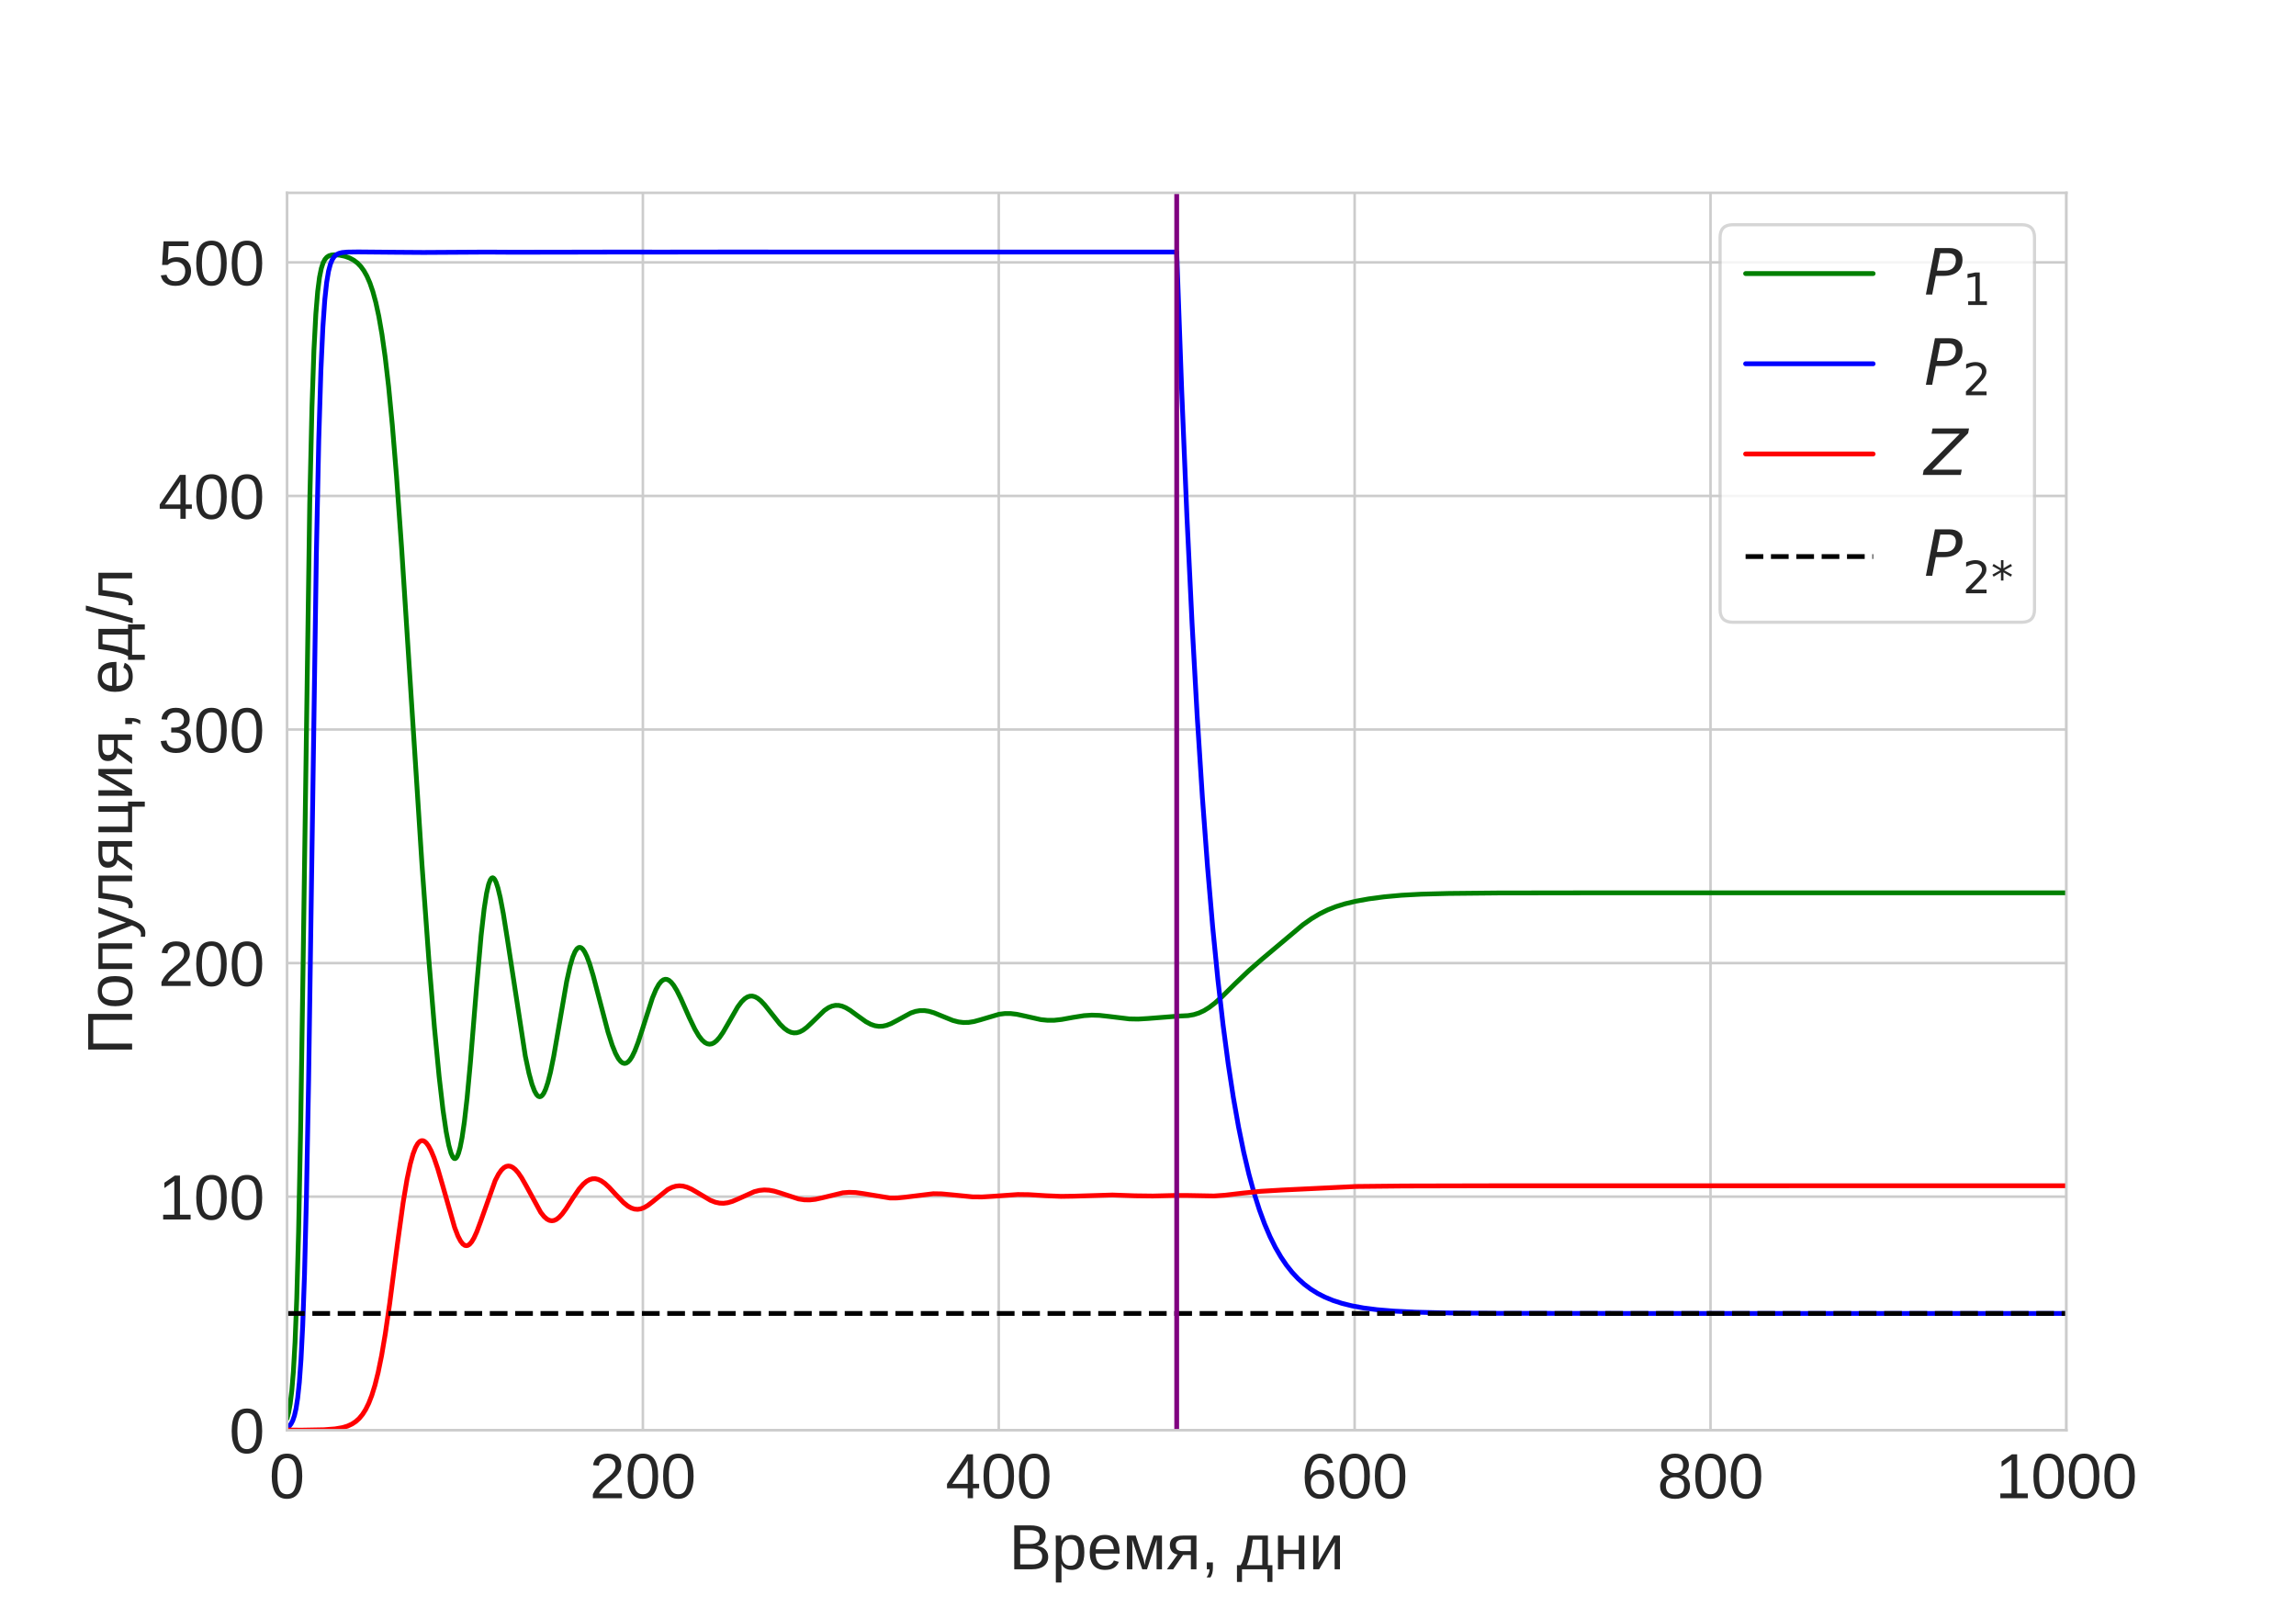
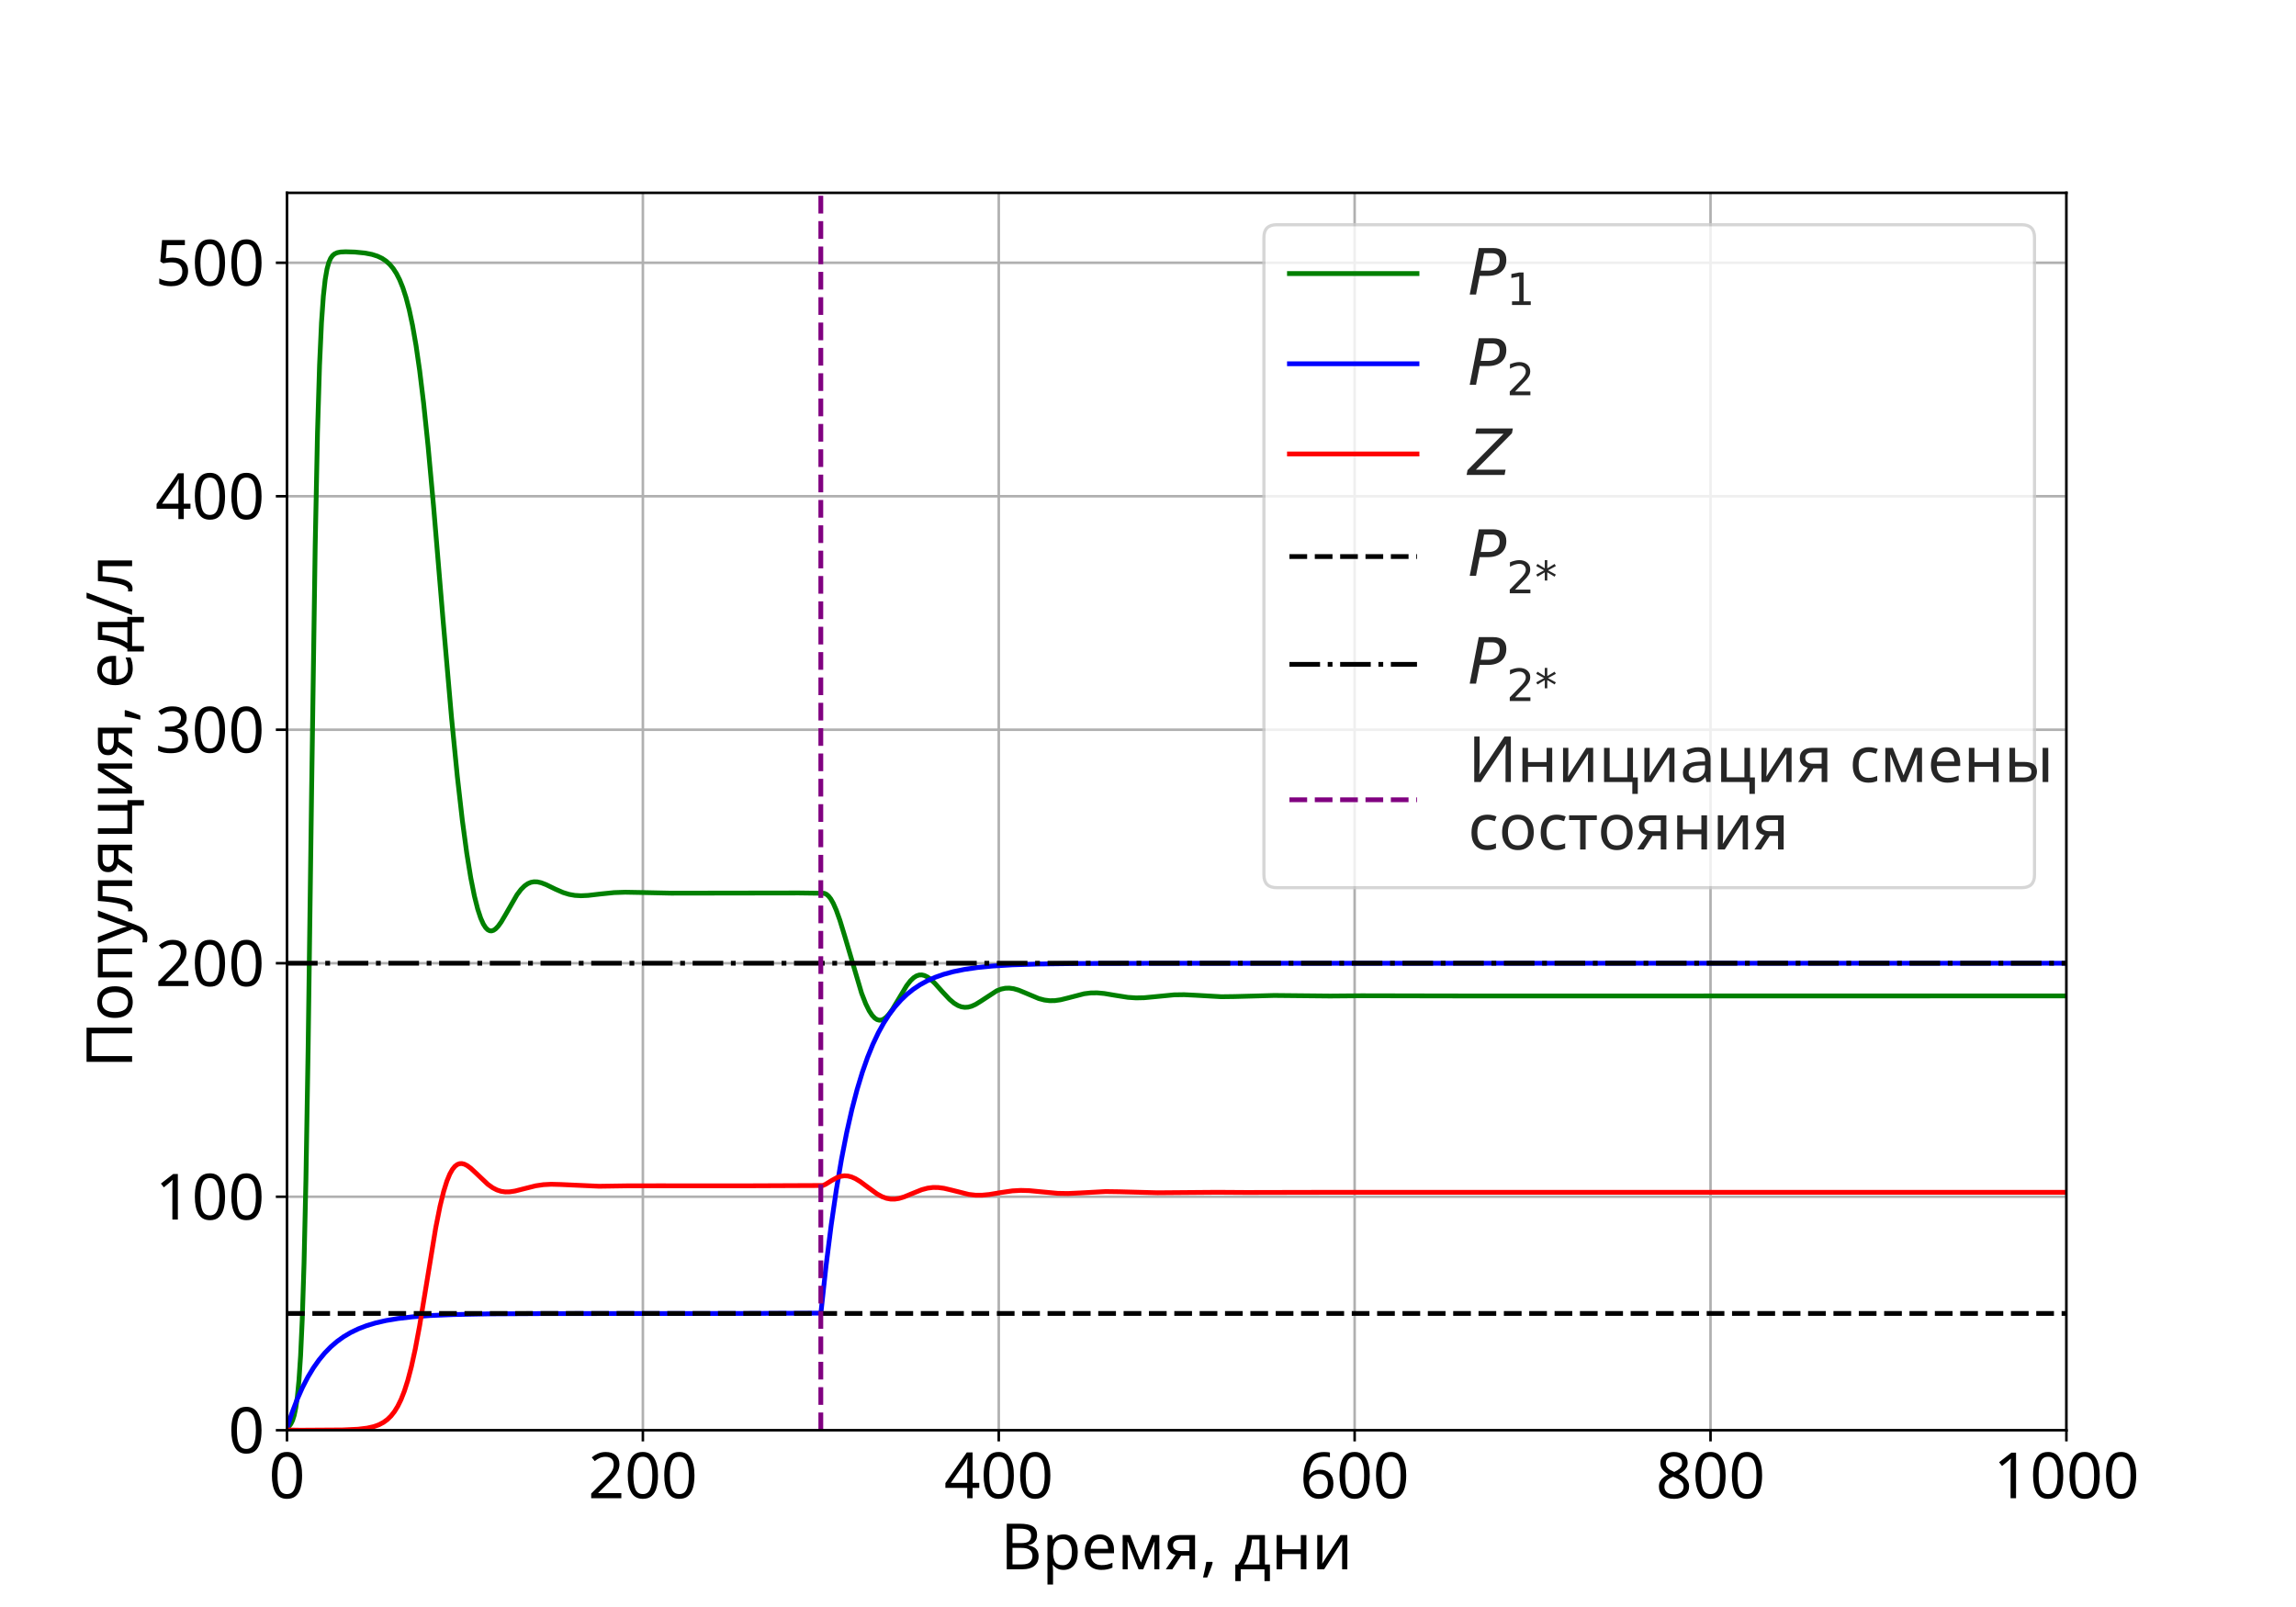
- <svg xmlns="http://www.w3.org/2000/svg" width="720pt" height="504pt" viewBox="0 0 720 504" version="1.1">
+ <svg xmlns="http://www.w3.org/2000/svg" xmlns:xlink="http://www.w3.org/1999/xlink" width="720pt" height="504pt" viewBox="0 0 720 504" version="1.1">
  <defs>
    <style type="text/css">*{stroke-linejoin: round; stroke-linecap: butt}</style>
  </defs>
  <g id="figure_1">
    <g id="patch_1">
      <path d="M 0 504  L 720 504  L 720 0  L 0 0  z " style="fill: #ffffff" />
    </g>
    <g id="axes_1">
      <g id="patch_2">
        <path d="M 90 448.56  L 648 448.56  L 648 60.48  L 90 60.48  z " style="fill: #ffffff" />
      </g>
      <g id="matplotlib.axis_1">
        <g id="xtick_1">
          <g id="line2d_1">
-             <path d="M 90 448.56  L 90 60.48  " clip-path="url(#pa44a9fa430)" style="fill: none; stroke: #cccccc; stroke-width: 0.8; stroke-linecap: round" />
+             <path d="M 90 448.56  L 90 60.48  " clip-path="url(#p16397a705c)" style="fill: none; stroke: #b0b0b0; stroke-width: 0.8; stroke-linecap: square" />
+           </g>
+           <g id="line2d_2">
+             <defs>
+               <path id="mac2f3af498" d="M 0 0  L 0 3.5  " style="stroke: #000000; stroke-width: 0.8" />
+             </defs>
+             <g>
+               <use xlink:href="#mac2f3af498" x="90" y="448.56" style="stroke: #000000; stroke-width: 0.8" />
+             </g>
          </g>
          <g id="text_1">
-             <text style="fill: #262626; font: 20px 'Arial', 'DejaVu Sans', 'Liberation Sans', 'Bitstream Vera Sans', sans-serif; text-anchor: middle" x="90" y="469.876" transform="rotate(-0 90 469.8756)">0</text>
+             <text style="font: 20px 'sans-serif'; text-anchor: middle" x="90" y="469.876" transform="rotate(-0, 90, 469.8756)">0</text>
          </g>
        </g>
        <g id="xtick_2">
-           <g id="line2d_2">
-             <path d="M 201.6 448.56  L 201.6 60.48  " clip-path="url(#pa44a9fa430)" style="fill: none; stroke: #cccccc; stroke-width: 0.8; stroke-linecap: round" />
+           <g id="line2d_3">
+             <path d="M 201.6 448.56  L 201.6 60.48  " clip-path="url(#p16397a705c)" style="fill: none; stroke: #b0b0b0; stroke-width: 0.8; stroke-linecap: square" />
+           </g>
+           <g id="line2d_4">
+             <g>
+               <use xlink:href="#mac2f3af498" x="201.6" y="448.56" style="stroke: #000000; stroke-width: 0.8" />
+             </g>
          </g>
          <g id="text_2">
-             <text style="fill: #262626; font: 20px 'Arial', 'DejaVu Sans', 'Liberation Sans', 'Bitstream Vera Sans', sans-serif; text-anchor: middle" x="201.6" y="469.876" transform="rotate(-0 201.6 469.8756)">200</text>
+             <text style="font: 20px 'sans-serif'; text-anchor: middle" x="201.6" y="469.876" transform="rotate(-0, 201.6, 469.8756)">200</text>
          </g>
        </g>
        <g id="xtick_3">
-           <g id="line2d_3">
-             <path d="M 313.2 448.56  L 313.2 60.48  " clip-path="url(#pa44a9fa430)" style="fill: none; stroke: #cccccc; stroke-width: 0.8; stroke-linecap: round" />
+           <g id="line2d_5">
+             <path d="M 313.2 448.56  L 313.2 60.48  " clip-path="url(#p16397a705c)" style="fill: none; stroke: #b0b0b0; stroke-width: 0.8; stroke-linecap: square" />
+           </g>
+           <g id="line2d_6">
+             <g>
+               <use xlink:href="#mac2f3af498" x="313.2" y="448.56" style="stroke: #000000; stroke-width: 0.8" />
+             </g>
          </g>
          <g id="text_3">
-             <text style="fill: #262626; font: 20px 'Arial', 'DejaVu Sans', 'Liberation Sans', 'Bitstream Vera Sans', sans-serif; text-anchor: middle" x="313.2" y="469.876" transform="rotate(-0 313.2 469.8756)">400</text>
+             <text style="font: 20px 'sans-serif'; text-anchor: middle" x="313.2" y="469.876" transform="rotate(-0, 313.2, 469.8756)">400</text>
          </g>
        </g>
        <g id="xtick_4">
-           <g id="line2d_4">
-             <path d="M 424.8 448.56  L 424.8 60.48  " clip-path="url(#pa44a9fa430)" style="fill: none; stroke: #cccccc; stroke-width: 0.8; stroke-linecap: round" />
+           <g id="line2d_7">
+             <path d="M 424.8 448.56  L 424.8 60.48  " clip-path="url(#p16397a705c)" style="fill: none; stroke: #b0b0b0; stroke-width: 0.8; stroke-linecap: square" />
+           </g>
+           <g id="line2d_8">
+             <g>
+               <use xlink:href="#mac2f3af498" x="424.8" y="448.56" style="stroke: #000000; stroke-width: 0.8" />
+             </g>
          </g>
          <g id="text_4">
-             <text style="fill: #262626; font: 20px 'Arial', 'DejaVu Sans', 'Liberation Sans', 'Bitstream Vera Sans', sans-serif; text-anchor: middle" x="424.8" y="469.876" transform="rotate(-0 424.8 469.8756)">600</text>
+             <text style="font: 20px 'sans-serif'; text-anchor: middle" x="424.8" y="469.876" transform="rotate(-0, 424.8, 469.8756)">600</text>
          </g>
        </g>
        <g id="xtick_5">
-           <g id="line2d_5">
-             <path d="M 536.4 448.56  L 536.4 60.48  " clip-path="url(#pa44a9fa430)" style="fill: none; stroke: #cccccc; stroke-width: 0.8; stroke-linecap: round" />
+           <g id="line2d_9">
+             <path d="M 536.4 448.56  L 536.4 60.48  " clip-path="url(#p16397a705c)" style="fill: none; stroke: #b0b0b0; stroke-width: 0.8; stroke-linecap: square" />
+           </g>
+           <g id="line2d_10">
+             <g>
+               <use xlink:href="#mac2f3af498" x="536.4" y="448.56" style="stroke: #000000; stroke-width: 0.8" />
+             </g>
          </g>
          <g id="text_5">
-             <text style="fill: #262626; font: 20px 'Arial', 'DejaVu Sans', 'Liberation Sans', 'Bitstream Vera Sans', sans-serif; text-anchor: middle" x="536.4" y="469.876" transform="rotate(-0 536.4 469.8756)">800</text>
+             <text style="font: 20px 'sans-serif'; text-anchor: middle" x="536.4" y="469.876" transform="rotate(-0, 536.4, 469.8756)">800</text>
          </g>
        </g>
        <g id="xtick_6">
-           <g id="line2d_6">
-             <path d="M 648 448.56  L 648 60.48  " clip-path="url(#pa44a9fa430)" style="fill: none; stroke: #cccccc; stroke-width: 0.8; stroke-linecap: round" />
+           <g id="line2d_11">
+             <path d="M 648 448.56  L 648 60.48  " clip-path="url(#p16397a705c)" style="fill: none; stroke: #b0b0b0; stroke-width: 0.8; stroke-linecap: square" />
+           </g>
+           <g id="line2d_12">
+             <g>
+               <use xlink:href="#mac2f3af498" x="648" y="448.56" style="stroke: #000000; stroke-width: 0.8" />
+             </g>
          </g>
          <g id="text_6">
-             <text style="fill: #262626; font: 20px 'Arial', 'DejaVu Sans', 'Liberation Sans', 'Bitstream Vera Sans', sans-serif; text-anchor: middle" x="648" y="469.876" transform="rotate(-0 648 469.8756)">1000</text>
+             <text style="font: 20px 'sans-serif'; text-anchor: middle" x="648" y="469.876" transform="rotate(-0, 648, 469.8756)">1000</text>
          </g>
        </g>
        <g id="text_7">
-           <text style="fill: #262626; font: 20px 'Arial', 'DejaVu Sans', 'Liberation Sans', 'Bitstream Vera Sans', sans-serif; text-anchor: middle" x="369" y="492.166" transform="rotate(-0 369 492.1662)">Время, дни</text>
+           <text style="font: 20px 'sans-serif'; text-anchor: middle" x="369" y="492.166" transform="rotate(-0, 369, 492.1662)">Время, дни</text>
        </g>
      </g>
      <g id="matplotlib.axis_2">
        <g id="ytick_1">
-           <g id="line2d_7">
-             <path d="M 90 448.56  L 648 448.56  " clip-path="url(#pa44a9fa430)" style="fill: none; stroke: #cccccc; stroke-width: 0.8; stroke-linecap: round" />
+           <g id="line2d_13">
+             <path d="M 90 448.56  L 648 448.56  " clip-path="url(#p16397a705c)" style="fill: none; stroke: #b0b0b0; stroke-width: 0.8; stroke-linecap: square" />
+           </g>
+           <g id="line2d_14">
+             <defs>
+               <path id="m16d99b62a2" d="M 0 0  L -3.5 0  " style="stroke: #000000; stroke-width: 0.8" />
+             </defs>
+             <g>
+               <use xlink:href="#m16d99b62a2" x="90" y="448.56" style="stroke: #000000; stroke-width: 0.8" />
+             </g>
          </g>
          <g id="text_8">
-             <text style="fill: #262626; font: 20px 'Arial', 'DejaVu Sans', 'Liberation Sans', 'Bitstream Vera Sans', sans-serif; text-anchor: end" x="83" y="455.718" transform="rotate(-0 83 455.7178)">0</text>
+             <text style="font: 20px 'sans-serif'; text-anchor: end" x="83" y="455.718" transform="rotate(-0, 83, 455.7178)">0</text>
          </g>
        </g>
        <g id="ytick_2">
-           <g id="line2d_8">
-             <path d="M 90 375.306  L 648 375.306  " clip-path="url(#pa44a9fa430)" style="fill: none; stroke: #cccccc; stroke-width: 0.8; stroke-linecap: round" />
+           <g id="line2d_15">
+             <path d="M 90 375.329  L 648 375.329  " clip-path="url(#p16397a705c)" style="fill: none; stroke: #b0b0b0; stroke-width: 0.8; stroke-linecap: square" />
+           </g>
+           <g id="line2d_16">
+             <g>
+               <use xlink:href="#m16d99b62a2" x="90" y="375.329" style="stroke: #000000; stroke-width: 0.8" />
+             </g>
          </g>
          <g id="text_9">
-             <text style="fill: #262626; font: 20px 'Arial', 'DejaVu Sans', 'Liberation Sans', 'Bitstream Vera Sans', sans-serif; text-anchor: end" x="83" y="382.464" transform="rotate(-0 83 382.4642)">100</text>
+             <text style="font: 20px 'sans-serif'; text-anchor: end" x="83" y="382.486" transform="rotate(-0, 83, 382.4863)">100</text>
          </g>
        </g>
        <g id="ytick_3">
-           <g id="line2d_9">
-             <path d="M 90 302.053  L 648 302.053  " clip-path="url(#pa44a9fa430)" style="fill: none; stroke: #cccccc; stroke-width: 0.8; stroke-linecap: round" />
+           <g id="line2d_17">
+             <path d="M 90 302.097  L 648 302.097  " clip-path="url(#p16397a705c)" style="fill: none; stroke: #b0b0b0; stroke-width: 0.8; stroke-linecap: square" />
+           </g>
+           <g id="line2d_18">
+             <g>
+               <use xlink:href="#m16d99b62a2" x="90" y="302.097" style="stroke: #000000; stroke-width: 0.8" />
+             </g>
          </g>
          <g id="text_10">
-             <text style="fill: #262626; font: 20px 'Arial', 'DejaVu Sans', 'Liberation Sans', 'Bitstream Vera Sans', sans-serif; text-anchor: end" x="83" y="309.211" transform="rotate(-0 83 309.2107)">200</text>
+             <text style="font: 20px 'sans-serif'; text-anchor: end" x="83" y="309.255" transform="rotate(-0, 83, 309.2548)">200</text>
          </g>
        </g>
        <g id="ytick_4">
-           <g id="line2d_10">
-             <path d="M 90 228.799  L 648 228.799  " clip-path="url(#pa44a9fa430)" style="fill: none; stroke: #cccccc; stroke-width: 0.8; stroke-linecap: round" />
+           <g id="line2d_19">
+             <path d="M 90 228.866  L 648 228.866  " clip-path="url(#p16397a705c)" style="fill: none; stroke: #b0b0b0; stroke-width: 0.8; stroke-linecap: square" />
+           </g>
+           <g id="line2d_20">
+             <g>
+               <use xlink:href="#m16d99b62a2" x="90" y="228.866" style="stroke: #000000; stroke-width: 0.8" />
+             </g>
          </g>
          <g id="text_11">
-             <text style="fill: #262626; font: 20px 'Arial', 'DejaVu Sans', 'Liberation Sans', 'Bitstream Vera Sans', sans-serif; text-anchor: end" x="83" y="235.957" transform="rotate(-0 83 235.9571)">300</text>
+             <text style="font: 20px 'sans-serif'; text-anchor: end" x="83" y="236.023" transform="rotate(-0, 83, 236.0233)">300</text>
          </g>
        </g>
        <g id="ytick_5">
-           <g id="line2d_11">
-             <path d="M 90 155.546  L 648 155.546  " clip-path="url(#pa44a9fa430)" style="fill: none; stroke: #cccccc; stroke-width: 0.8; stroke-linecap: round" />
+           <g id="line2d_21">
+             <path d="M 90 155.634  L 648 155.634  " clip-path="url(#p16397a705c)" style="fill: none; stroke: #b0b0b0; stroke-width: 0.8; stroke-linecap: square" />
+           </g>
+           <g id="line2d_22">
+             <g>
+               <use xlink:href="#m16d99b62a2" x="90" y="155.634" style="stroke: #000000; stroke-width: 0.8" />
+             </g>
          </g>
          <g id="text_12">
-             <text style="fill: #262626; font: 20px 'Arial', 'DejaVu Sans', 'Liberation Sans', 'Bitstream Vera Sans', sans-serif; text-anchor: end" x="83" y="162.703" transform="rotate(-0 83 162.7035)">400</text>
+             <text style="font: 20px 'sans-serif'; text-anchor: end" x="83" y="162.792" transform="rotate(-0, 83, 162.7919)">400</text>
          </g>
        </g>
        <g id="ytick_6">
-           <g id="line2d_12">
-             <path d="M 90 82.292  L 648 82.292  " clip-path="url(#pa44a9fa430)" style="fill: none; stroke: #cccccc; stroke-width: 0.8; stroke-linecap: round" />
+           <g id="line2d_23">
+             <path d="M 90 82.403  L 648 82.403  " clip-path="url(#p16397a705c)" style="fill: none; stroke: #b0b0b0; stroke-width: 0.8; stroke-linecap: square" />
+           </g>
+           <g id="line2d_24">
+             <g>
+               <use xlink:href="#m16d99b62a2" x="90" y="82.403" style="stroke: #000000; stroke-width: 0.8" />
+             </g>
          </g>
          <g id="text_13">
-             <text style="fill: #262626; font: 20px 'Arial', 'DejaVu Sans', 'Liberation Sans', 'Bitstream Vera Sans', sans-serif; text-anchor: end" x="83" y="89.45" transform="rotate(-0 83 89.44992)">500</text>
+             <text style="font: 20px 'sans-serif'; text-anchor: end" x="83" y="89.56" transform="rotate(-0, 83, 89.56037)">500</text>
          </g>
        </g>
        <g id="text_14">
-           <text style="fill: #262626; font: 20px 'Arial', 'DejaVu Sans', 'Liberation Sans', 'Bitstream Vera Sans', sans-serif; text-anchor: middle" x="41.425" y="254.52" transform="rotate(-90 41.425 254.52)">Популяция, ед/л</text>
-         </g>
-       </g>
-       <g id="line2d_13">
-         <path d="M 90 444.897  L 90.502 443.042  L 90.999 440.303  L 91.501 436.194  L 92.009 430.059  L 92.528 420.875  L 93.063 407.151  L 93.633 386.402  L 94.263 354.587  L 95.044 302.731  L 97.131 157.828  L 97.823 127.942  L 98.448 109.817  L 99.045 98.479  L 99.626 91.387  L 100.195 86.956  L 100.758 84.182  L 101.322 82.442  L 101.897 81.345  L 102.499 80.656  L 103.163 80.229  L 103.967 79.983  L 105.033 79.902  L 106.506 80.026  L 108.191 80.389  L 109.692 80.932  L 110.975 81.63  L 112.108 82.499  L 113.146 83.577  L 114.122 84.919  L 115.065 86.602  L 115.992 88.724  L 116.918 91.423  L 117.85 94.852  L 118.798 99.228  L 119.775 104.832  L 120.79 112.014  L 121.862 121.244  L 123.028 133.315  L 124.339 149.33  L 125.918 171.519  L 128.268 208.084  L 132.335 271.283  L 134.467 300.768  L 136.236 322.311  L 137.703 337.629  L 138.914 348.088  L 139.919 354.962  L 140.745 359.204  L 141.425 361.641  L 141.967 362.843  L 142.385 363.304  L 142.709 363.37  L 143.01 363.198  L 143.356 362.717  L 143.78 361.707  L 144.293 359.856  L 144.902 356.763  L 145.616 351.9  L 146.464 344.493  L 147.524 333.125  L 149.455 309.419  L 150.878 293.363  L 151.821 285.063  L 152.585 280.144  L 153.221 277.368  L 153.746 275.97  L 154.164 275.407  L 154.494 275.291  L 154.795 275.423  L 155.147 275.849  L 155.593 276.778  L 156.162 278.531  L 156.887 281.549  L 157.83 286.509  L 159.136 294.687  L 164.733 331.213  L 165.882 336.62  L 166.825 340.062  L 167.607 342.14  L 168.254 343.287  L 168.784 343.816  L 169.225 343.967  L 169.627 343.872  L 170.051 343.529  L 170.542 342.82  L 171.122 341.557  L 171.808 339.488  L 172.629 336.257  L 173.644 331.28  L 175.078 323.009  L 177.701 307.82  L 178.761 303.042  L 179.609 300.165  L 180.318 298.479  L 180.915 297.581  L 181.417 297.191  L 181.858 297.115  L 182.288 297.271  L 182.768 297.698  L 183.337 298.524  L 184.034 299.96  L 184.899 302.288  L 186.026 306.015  L 187.745 312.57  L 190.669 323.693  L 191.986 327.805  L 193.035 330.397  L 193.905 331.996  L 194.642 332.918  L 195.272 333.376  L 195.83 333.518  L 196.36 333.424  L 196.913 333.088  L 197.527 332.437  L 198.235 331.34  L 199.072 329.609  L 200.105 326.924  L 201.539 322.509  L 204.58 313.02  L 205.685 310.369  L 206.583 308.752  L 207.347 307.802  L 208.011 307.309  L 208.614 307.127  L 209.194 307.183  L 209.803 307.474  L 210.483 308.061  L 211.281 309.061  L 212.258 310.668  L 213.536 313.235  L 216.141 319.123  L 217.91 322.801  L 219.144 324.881  L 220.154 326.176  L 221.024 326.95  L 221.794 327.351  L 222.503 327.477  L 223.195 327.375  L 223.914 327.039  L 224.707 326.412  L 225.616 325.393  L 226.721 323.799  L 228.267 321.136  L 231.33 315.802  L 232.524 314.206  L 233.512 313.235  L 234.382 312.677  L 235.18 312.421  L 235.95 312.404  L 236.743 312.611  L 237.602 313.073  L 238.59 313.87  L 239.801 315.15  L 241.564 317.377  L 244.572 321.173  L 245.922 322.501  L 247.044 323.307  L 248.037 323.757  L 248.963 323.939  L 249.873 323.892  L 250.81 323.618  L 251.831 323.081  L 253.02 322.191  L 254.588 320.716  L 258.516 316.903  L 259.799 316.033  L 260.915 315.536  L 261.959 315.311  L 262.986 315.318  L 264.051 315.551  L 265.229 316.043  L 266.64 316.887  L 268.783 318.464  L 271.54 320.438  L 273.057 321.248  L 274.358 321.696  L 275.568 321.883  L 276.763 321.842  L 278.013 321.574  L 279.419 321.036  L 281.232 320.086  L 285.601 317.707  L 287.125 317.189  L 288.503 316.952  L 289.859 316.944  L 291.282 317.161  L 292.911 317.644  L 295.193 318.579  L 298.77 320.032  L 300.55 320.499  L 302.146 320.69  L 303.725 320.655  L 305.416 320.388  L 307.481 319.824  L 313.3 318.1  L 315.147 317.873  L 316.939 317.877  L 318.875 318.109  L 321.38 318.652  L 326.38 319.778  L 328.539 319.995  L 330.615 319.98  L 332.903 319.732  L 336.457 319.086  L 339.945 318.534  L 342.372 318.379  L 344.783 318.453  L 347.729 318.78  L 354.168 319.56  L 356.908 319.612  L 359.888 319.436  L 369.569 318.676  L 372.566 318.529  L 374.368 318.212  L 375.975 317.705  L 377.549 316.972  L 379.189 315.959  L 381.014 314.56  L 383.257 312.543  L 387.386 308.457  L 391.493 304.536  L 395.751 300.811  L 408.557 290.041  L 411.324 288.093  L 413.835 286.595  L 416.313 285.374  L 418.902 284.349  L 421.764 283.459  L 425.112 282.659  L 429.191 281.92  L 434.046 281.271  L 439.442 280.776  L 445.658 280.438  L 454.285 280.211  L 469.669 280.059  L 502.691 280.01  L 647.994 280.008  L 647.994 280.008  " clip-path="url(#pa44a9fa430)" style="fill: none; stroke: #008000; stroke-width: 1.5; stroke-linecap: round" />
-       </g>
-       <g id="line2d_14">
-         <path d="M 90 447.827  L 90.686 447.303  L 91.272 446.567  L 91.814 445.512  L 92.332 443.986  L 92.846 441.737  L 93.359 438.414  L 93.873 433.538  L 94.397 426.276  L 94.933 415.564  L 95.491 399.67  L 96.093 375.682  L 96.78 338.716  L 97.723 274.264  L 99.213 173.56  L 99.96 138.003  L 100.624 116.271  L 101.249 102.626  L 101.852 94.007  L 102.443 88.528  L 103.029 85.041  L 103.615 82.817  L 104.207 81.395  L 104.82 80.475  L 105.484 79.872  L 106.26 79.472  L 107.276 79.211  L 108.849 79.062  L 112.309 79.01  L 123.346 79.11  L 132.815 79.176  L 152.697 79.058  L 160.944 79.107  L 181.707 79.073  L 193.392 79.048  L 207.883 79.061  L 226.264 79.037  L 369 79.052  L 370.579 122.847  L 372.197 161.79  L 373.816 195.514  L 375.434 224.712  L 377.052 249.985  L 378.67 271.859  L 380.288 290.787  L 381.907 307.164  L 383.525 321.331  L 385.143 333.587  L 386.761 344.188  L 388.385 353.385  L 390.009 361.336  L 391.638 368.23  L 393.273 374.204  L 394.919 379.396  L 396.576 383.901  L 398.25 387.82  L 399.941 391.222  L 401.66 394.189  L 403.412 396.777  L 405.209 399.039  L 407.067 401.025  L 408.997 402.764  L 411.029 404.296  L 413.182 405.642  L 415.498 406.826  L 418.02 407.863  L 420.81 408.767  L 423.952 409.547  L 427.568 410.21  L 431.836 410.76  L 437.065 411.2  L 443.805 411.534  L 453.264 411.763  L 468.893 411.891  L 509.276 411.932  L 647.994 411.933  L 647.994 411.933  " clip-path="url(#pa44a9fa430)" style="fill: none; stroke: #0000ff; stroke-width: 1.5; stroke-linecap: round" />
-       </g>
-       <g id="line2d_15">
-         <path d="M 90 448.487  L 94.47 448.536  L 101.618 448.406  L 105.066 448.141  L 107.315 447.756  L 109.011 447.248  L 110.4 446.603  L 111.6 445.804  L 112.688 444.809  L 113.704 443.574  L 114.68 442.028  L 115.64 440.079  L 116.6 437.611  L 117.576 434.463  L 118.586 430.427  L 119.658 425.188  L 120.829 418.292  L 122.213 408.737  L 124.585 390.454  L 126.415 377.182  L 127.632 369.9  L 128.647 365.086  L 129.529 361.912  L 130.31 359.875  L 130.996 358.661  L 131.593 358.02  L 132.123 357.754  L 132.62 357.746  L 133.133 357.97  L 133.708 358.48  L 134.378 359.392  L 135.17 360.872  L 136.119 363.146  L 137.274 366.532  L 138.792 371.731  L 142.564 384.957  L 143.607 387.663  L 144.444 389.264  L 145.142 390.155  L 145.733 390.575  L 146.252 390.686  L 146.754 390.565  L 147.29 390.196  L 147.904 389.482  L 148.629 388.272  L 149.522 386.318  L 150.705 383.142  L 155.28 370.268  L 156.324 368.261  L 157.222 366.985  L 158.02 366.217  L 158.74 365.818  L 159.415 365.691  L 160.085 365.792  L 160.793 366.13  L 161.58 366.761  L 162.49 367.792  L 163.583 369.389  L 165.001 371.885  L 169.56 380.225  L 170.625 381.559  L 171.518 382.339  L 172.299 382.742  L 173.025 382.872  L 173.733 382.773  L 174.476 382.437  L 175.301 381.806  L 176.267 380.772  L 177.494 379.108  L 179.765 375.562  L 181.629 372.851  L 182.89 371.392  L 183.956 370.482  L 184.91 369.949  L 185.803 369.697  L 186.679 369.68  L 187.577 369.888  L 188.548 370.347  L 189.653 371.125  L 191.009 372.37  L 193.146 374.682  L 195.518 377.153  L 196.868 378.245  L 197.995 378.881  L 199.005 379.203  L 199.971 379.28  L 200.942 379.131  L 201.974 378.743  L 203.157 378.05  L 204.669 376.886  L 209.379 373.078  L 210.701 372.396  L 211.895 372.025  L 213.039 371.899  L 214.2 371.997  L 215.438 372.331  L 216.856 372.952  L 218.731 374.039  L 222.771 376.442  L 224.277 377.036  L 225.611 377.327  L 226.889 377.381  L 228.2 377.211  L 229.651 376.792  L 231.475 376.018  L 236.525 373.747  L 238.138 373.345  L 239.644 373.196  L 241.162 373.271  L 242.819 373.582  L 244.873 374.208  L 250.431 376.025  L 252.216 376.295  L 253.912 376.326  L 255.698 376.133  L 257.846 375.664  L 264.297 374.102  L 266.295 373.947  L 268.298 374.017  L 270.586 374.329  L 279.117 375.73  L 281.377 375.712  L 283.922 375.46  L 292.671 374.386  L 295.305 374.433  L 298.519 374.728  L 305.003 375.373  L 307.988 375.397  L 311.414 375.188  L 319.182 374.636  L 322.669 374.681  L 328.02 375.017  L 332.763 375.217  L 336.815 375.153  L 348.839 374.789  L 355.965 375.037  L 361.517 375.106  L 368.693 374.927  L 372.32 374.94  L 380.679 375.094  L 384.183 374.848  L 389.847 374.179  L 395.36 373.627  L 401.922 373.235  L 425.319 372.111  L 440.273 371.958  L 466.923 371.896  L 647.994 371.89  L 647.994 371.89  " clip-path="url(#pa44a9fa430)" style="fill: none; stroke: #ff0000; stroke-width: 1.5; stroke-linecap: round" />
-       </g>
-       <g id="line2d_16">
-         <path d="M 90 411.933  L 647.994 411.933  L 647.994 411.933  " clip-path="url(#pa44a9fa430)" style="fill: none; stroke-dasharray: 5.55,2.4; stroke-dashoffset: 0; stroke: #000000; stroke-width: 1.5" />
-       </g>
-       <g id="line2d_17">
-         <path d="M 369 448.56  L 369 60.48  " clip-path="url(#pa44a9fa430)" style="fill: none; stroke: #800080; stroke-width: 1.5; stroke-linecap: round" />
+           <text style="font: 20px 'sans-serif'; text-anchor: middle" x="41.425" y="254.52" transform="rotate(-90, 41.425, 254.52)">Популяция, ед/л</text>
+         </g>
+       </g>
+       <g id="line2d_25">
+         <path d="M 90 447.828  L 90.658 447.3  L 91.222 446.557  L 91.747 445.477  L 92.254 443.888  L 92.751 441.558  L 93.248 438.098  L 93.75 432.931  L 94.263 425.175  L 94.788 413.652  L 95.34 396.258  L 95.937 369.9  L 96.629 328.712  L 97.728 247.343  L 98.839 171.181  L 99.564 135.802  L 100.206 114.512  L 100.814 101.197  L 101.4 92.892  L 101.975 87.672  L 102.544 84.386  L 103.113 82.31  L 103.688 80.998  L 104.285 80.158  L 104.938 79.613  L 105.713 79.259  L 106.751 79.045  L 108.381 78.96  L 111.327 79.055  L 114.418 79.358  L 116.65 79.789  L 118.385 80.345  L 119.831 81.037  L 121.092 81.888  L 122.236 82.93  L 123.301 84.206  L 124.328 85.79  L 125.327 87.752  L 126.32 90.208  L 127.319 93.295  L 128.329 97.163  L 129.367 102.05  L 130.449 108.261  L 131.593 116.175  L 132.832 126.37  L 134.227 139.786  L 135.935 158.508  L 138.925 194.302  L 141.593 225.042  L 143.412 243.518  L 144.974 257.213  L 146.369 267.563  L 147.625 275.295  L 148.763 280.993  L 149.795 285.086  L 150.727 287.923  L 151.564 289.799  L 152.312 290.963  L 152.976 291.613  L 153.579 291.911  L 154.153 291.955  L 154.75 291.772  L 155.414 291.324  L 156.201 290.508  L 157.183 289.143  L 158.567 286.797  L 162.116 280.631  L 163.377 278.963  L 164.476 277.863  L 165.492 277.151  L 166.468 276.732  L 167.456 276.548  L 168.511 276.583  L 169.71 276.852  L 171.228 277.435  L 174.158 278.864  L 176.596 279.926  L 178.471 280.501  L 180.273 280.821  L 182.182 280.93  L 184.436 280.827  L 188.119 280.396  L 192.56 279.943  L 196.07 279.823  L 200.724 279.91  L 210.422 280.118  L 250.531 280.058  L 258.483 280.166  L 259.158 280.473  L 259.816 281.028  L 260.519 281.927  L 261.312 283.321  L 262.238 285.427  L 263.371 288.594  L 264.877 293.525  L 270.189 311.507  L 271.478 314.806  L 272.561 317.003  L 273.498 318.433  L 274.324 319.31  L 275.061 319.784  L 275.741 319.967  L 276.405 319.915  L 277.097 319.631  L 277.862 319.064  L 278.749 318.112  L 279.843 316.589  L 281.416 313.97  L 284.279 309.188  L 285.501 307.603  L 286.516 306.63  L 287.415 306.063  L 288.252 305.79  L 289.067 305.758  L 289.904 305.951  L 290.819 306.397  L 291.879 307.175  L 293.207 308.443  L 295.45 310.953  L 297.749 313.405  L 299.177 314.611  L 300.383 315.348  L 301.476 315.765  L 302.525 315.929  L 303.575 315.868  L 304.685 315.577  L 305.94 315.009  L 307.531 314.028  L 312.547 310.754  L 313.948 310.209  L 315.242 309.94  L 316.526 309.901  L 317.876 310.086  L 319.416 310.53  L 321.486 311.38  L 325.744 313.173  L 327.524 313.642  L 329.153 313.844  L 330.788 313.82  L 332.579 313.565  L 334.878 312.996  L 339.978 311.67  L 342.049 311.412  L 344.063 311.387  L 346.289 311.59  L 349.52 312.136  L 353.672 312.794  L 356.25 312.966  L 358.844 312.91  L 362.164 312.597  L 368.163 312.012  L 371.316 311.965  L 375.026 312.146  L 383.017 312.599  L 387.135 312.544  L 399.539 312.209  L 417.1 312.38  L 426.999 312.297  L 447.589 312.339  L 461.963 312.365  L 495.298 312.359  L 622.142 312.353  L 647.994 312.353  L 647.994 312.353  " clip-path="url(#p16397a705c)" style="fill: none; stroke: #008000; stroke-width: 1.5; stroke-linecap: square" />
+       </g>
+       <g id="line2d_26">
+         <path d="M 90 447.828  L 90.039 447.718  L 91.523 443.231  L 93.175 438.916  L 94.849 435.152  L 96.545 431.875  L 98.275 429.01  L 100.038 426.514  L 101.852 424.326  L 103.727 422.41  L 105.685 420.724  L 107.75 419.24  L 109.948 417.934  L 112.32 416.787  L 114.909 415.783  L 117.788 414.91  L 121.042 414.16  L 124.802 413.526  L 129.272 413.006  L 134.802 412.595  L 142.19 412.283  L 152.781 412.075  L 171.022 411.97  L 231.029 411.944  L 257.422 411.834  L 259.029 397.087  L 260.642 384.287  L 262.26 373.179  L 263.884 363.543  L 265.508 355.214  L 267.137 347.992  L 268.772 341.732  L 270.418 336.292  L 272.07 331.584  L 273.738 327.486  L 275.423 323.925  L 277.136 320.816  L 278.877 318.11  L 280.663 315.741  L 282.499 313.67  L 284.407 311.85  L 286.405 310.25  L 288.52 308.842  L 290.78 307.604  L 293.235 306.516  L 295.935 305.566  L 298.954 304.743  L 302.397 304.04  L 306.426 303.451  L 311.292 302.972  L 317.435 302.601  L 325.761 302.336  L 338.55 302.173  L 364.994 302.104  L 551.349 302.097  L 647.994 302.097  L 647.994 302.097  " clip-path="url(#p16397a705c)" style="fill: none; stroke: #0000ff; stroke-width: 1.5; stroke-linecap: square" />
+       </g>
+       <g id="line2d_27">
+         <path d="M 90 448.487  L 94.285 448.552  L 107.454 448.468  L 112.264 448.244  L 115.121 447.9  L 117.191 447.435  L 118.837 446.843  L 120.232 446.109  L 121.471 445.205  L 122.61 444.095  L 123.686 442.729  L 124.73 441.039  L 125.768 438.92  L 126.811 436.268  L 127.883 432.916  L 129.004 428.65  L 130.215 423.133  L 131.599 415.732  L 133.451 404.484  L 136.643 385.052  L 137.999 378.253  L 139.132 373.646  L 140.136 370.438  L 141.051 368.218  L 141.888 366.737  L 142.664 365.79  L 143.395 365.232  L 144.104 364.963  L 144.823 364.926  L 145.605 365.113  L 146.509 365.569  L 147.636 366.401  L 149.26 367.909  L 152.987 371.439  L 154.494 372.514  L 155.838 373.207  L 157.127 373.625  L 158.439 373.816  L 159.856 373.793  L 161.536 373.533  L 164.047 372.891  L 168.003 371.899  L 170.391 371.548  L 172.835 371.418  L 175.82 371.495  L 187.868 372.042  L 196.807 371.908  L 206.745 371.895  L 232.446 371.911  L 258.042 371.806  L 258.918 371.414  L 260.659 370.328  L 262.383 369.366  L 263.622 368.926  L 264.749 368.759  L 265.854 368.82  L 267.003 369.111  L 268.27 369.668  L 269.776 370.587  L 272.003 372.24  L 275.016 374.433  L 276.606 375.31  L 277.979 375.82  L 279.262 376.062  L 280.546 376.077  L 281.913 375.867  L 283.503 375.387  L 285.841 374.418  L 289.067 373.118  L 290.88 372.637  L 292.537 372.425  L 294.2 372.439  L 296.025 372.682  L 298.352 373.233  L 303.781 374.596  L 305.879 374.837  L 307.927 374.847  L 310.22 374.627  L 313.858 374.015  L 317.474 373.49  L 320.075 373.342  L 322.753 373.418  L 326.374 373.768  L 331.692 374.263  L 334.906 374.316  L 338.662 374.141  L 346.713 373.704  L 350.932 373.764  L 362.962 374.084  L 381.655 373.933  L 390.896 373.994  L 410.593 373.951  L 425.029 373.933  L 456.176 373.935  L 647.994 373.942  L 647.994 373.942  " clip-path="url(#p16397a705c)" style="fill: none; stroke: #ff0000; stroke-width: 1.5; stroke-linecap: square" />
+       </g>
+       <g id="line2d_28">
+         <path d="M 90 411.944  L 647.994 411.944  L 647.994 411.944  " clip-path="url(#p16397a705c)" style="fill: none; stroke-dasharray: 5.55,2.4; stroke-dashoffset: 0; stroke: #000000; stroke-width: 1.5" />
+       </g>
+       <g id="line2d_29">
+         <path d="M 90 302.097  L 647.994 302.097  L 647.994 302.097  " clip-path="url(#p16397a705c)" style="fill: none; stroke-dasharray: 9.6,2.4,1.5,2.4; stroke-dashoffset: 0; stroke: #000000; stroke-width: 1.5" />
+       </g>
+       <g id="line2d_30">
+         <path d="M 257.4 448.56  L 257.4 60.48  " clip-path="url(#p16397a705c)" style="fill: none; stroke-dasharray: 5.55,2.4; stroke-dashoffset: 0; stroke: #800080; stroke-width: 1.5" />
      </g>
      <g id="patch_3">
-         <path d="M 90 448.56  L 90 60.48  " style="fill: none; stroke: #cccccc; stroke-width: 0.8; stroke-linejoin: miter; stroke-linecap: square" />
+         <path d="M 90 448.56  L 90 60.48  " style="fill: none; stroke: #000000; stroke-width: 0.8; stroke-linejoin: miter; stroke-linecap: square" />
      </g>
      <g id="patch_4">
-         <path d="M 648 448.56  L 648 60.48  " style="fill: none; stroke: #cccccc; stroke-width: 0.8; stroke-linejoin: miter; stroke-linecap: square" />
+         <path d="M 648 448.56  L 648 60.48  " style="fill: none; stroke: #000000; stroke-width: 0.8; stroke-linejoin: miter; stroke-linecap: square" />
      </g>
      <g id="patch_5">
-         <path d="M 90 448.56  L 648 448.56  " style="fill: none; stroke: #cccccc; stroke-width: 0.8; stroke-linejoin: miter; stroke-linecap: square" />
+         <path d="M 90 448.56  L 648 448.56  " style="fill: none; stroke: #000000; stroke-width: 0.8; stroke-linejoin: miter; stroke-linecap: square" />
      </g>
      <g id="patch_6">
-         <path d="M 90 60.48  L 648 60.48  " style="fill: none; stroke: #cccccc; stroke-width: 0.8; stroke-linejoin: miter; stroke-linecap: square" />
+         <path d="M 90 60.48  L 648 60.48  " style="fill: none; stroke: #000000; stroke-width: 0.8; stroke-linejoin: miter; stroke-linecap: square" />
      </g>
      <g id="legend_1">
        <g id="patch_7">
-           <path d="M 543.4 195.152  L 634 195.152  Q 638 195.152 638 191.152  L 638 74.48  Q 638 70.48 634 70.48  L 543.4 70.48  Q 539.4 70.48 539.4 74.48  L 539.4 191.152  Q 539.4 195.152 543.4 195.152  z " style="fill: #ffffff; opacity: 0.8; stroke: #cccccc; stroke-linejoin: miter" />
-         </g>
-         <g id="line2d_18">
-           <path d="M 547.4 85.796  L 567.4 85.796  L 587.4 85.796  " style="fill: none; stroke: #008000; stroke-width: 1.5; stroke-linecap: round" />
+           <path d="M 400.353 278.396  L 634 278.396  Q 638 278.396 638 274.396  L 638 74.48  Q 638 70.48 634 70.48  L 400.353 70.48  Q 396.353 70.48 396.353 74.48  L 396.353 274.396  Q 396.353 278.396 400.353 278.396  z " style="fill: #ffffff; opacity: 0.8; stroke: #cccccc; stroke-linejoin: miter" />
+         </g>
+         <g id="line2d_31">
+           <path d="M 404.353 85.796  L 424.353 85.796  L 444.353 85.796  " style="fill: none; stroke: #008000; stroke-width: 1.5; stroke-linecap: square" />
        </g>
        <g id="text_15">
-           <g style="fill: #262626" transform="translate(603.4 92.79563)">
+           <g style="fill: #262626" transform="translate(460.3531 92.79563)">
            <text>
              <tspan style="font: oblique 20px 'DejaVu Sans'" x="0" y="-0.422">P</tspan>
              <tspan style="font: 14px 'DejaVu Sans'" x="12.061" y="2.859">1</tspan>
            </text>
          </g>
        </g>
-         <g id="line2d_19">
-           <path d="M 547.4 114.086  L 567.4 114.086  L 587.4 114.086  " style="fill: none; stroke: #0000ff; stroke-width: 1.5; stroke-linecap: round" />
+         <g id="line2d_32">
+           <path d="M 404.353 114.086  L 424.353 114.086  L 444.353 114.086  " style="fill: none; stroke: #0000ff; stroke-width: 1.5; stroke-linecap: square" />
        </g>
        <g id="text_16">
-           <g style="fill: #262626" transform="translate(603.4 121.0863)">
+           <g style="fill: #262626" transform="translate(460.3531 121.0863)">
            <text>
              <tspan style="font: oblique 20px 'DejaVu Sans'" x="0" y="-0.422">P</tspan>
              <tspan style="font: 14px 'DejaVu Sans'" x="12.061" y="2.859">2</tspan>
            </text>
          </g>
        </g>
-         <g id="line2d_20">
-           <path d="M 547.4 142.377  L 567.4 142.377  L 587.4 142.377  " style="fill: none; stroke: #ff0000; stroke-width: 1.5; stroke-linecap: round" />
+         <g id="line2d_33">
+           <path d="M 404.353 142.377  L 424.353 142.377  L 444.353 142.377  " style="fill: none; stroke: #ff0000; stroke-width: 1.5; stroke-linecap: square" />
        </g>
        <g id="text_17">
-           <g style="fill: #262626" transform="translate(603.4 149.3769)">
+           <g style="fill: #262626" transform="translate(460.3531 149.3769)">
            <text>
              <tspan style="font: oblique 20px 'DejaVu Sans'" x="0" y="-0.422">Z</tspan>
            </text>
          </g>
        </g>
-         <g id="line2d_21">
-           <path d="M 547.4 174.552  L 567.4 174.552  L 587.4 174.552  " style="fill: none; stroke-dasharray: 5.55,2.4; stroke-dashoffset: 0; stroke: #000000; stroke-width: 1.5" />
+         <g id="line2d_34">
+           <path d="M 404.353 174.552  L 424.353 174.552  L 444.353 174.552  " style="fill: none; stroke-dasharray: 5.55,2.4; stroke-dashoffset: 0; stroke: #000000; stroke-width: 1.5" />
        </g>
        <g id="text_18">
-           <g style="fill: #262626" transform="translate(603.4 181.5519)">
+           <g style="fill: #262626" transform="translate(460.3531 181.5519)">
            <text>
              <tspan style="font: oblique 20px 'DejaVu Sans'" x="0" y="-0.953">P</tspan>
              <tspan style="font: 14px 'DejaVu Sans'" x="12.061 16.191" y="4.516 -8.609">2*</tspan>
            </text>
          </g>
+         </g>
+         <g id="line2d_35">
+           <path d="M 404.353 208.352  L 424.353 208.352  L 444.353 208.352  " style="fill: none; stroke-dasharray: 9.6,2.4,1.5,2.4; stroke-dashoffset: 0; stroke: #000000; stroke-width: 1.5" />
+         </g>
+         <g id="text_19">
+           <g style="fill: #262626" transform="translate(460.3531 215.3519)">
+             <text>
+               <tspan style="font: oblique 20px 'DejaVu Sans'" x="0" y="-0.953">P</tspan>
+               <tspan style="font: 14px 'DejaVu Sans'" x="12.061 16.191" y="4.516 -8.609">2*</tspan>
+             </text>
+           </g>
+         </g>
+         <g id="line2d_36">
+           <path d="M 404.353 250.832  L 424.353 250.832  L 444.353 250.832  " style="fill: none; stroke-dasharray: 5.55,2.4; stroke-dashoffset: 0; stroke: #800080; stroke-width: 1.5" />
+         </g>
+         <g id="text_20">
+           <text style="fill: #262626; font: 20px 'sans-serif'" transform="translate(460.3531 245.2675)">Инициация смены</text>
+           <text style="fill: #262626; font: 20px 'sans-serif'" transform="translate(460.3531 266.4212)">состояния</text>
        </g>
      </g>
    </g>
  </g>
  <defs>
-     <clipPath id="pa44a9fa430">
+     <clipPath id="p16397a705c">
      <rect x="90" y="60.48" width="558" height="388.08" />
    </clipPath>
  </defs>
</svg>
